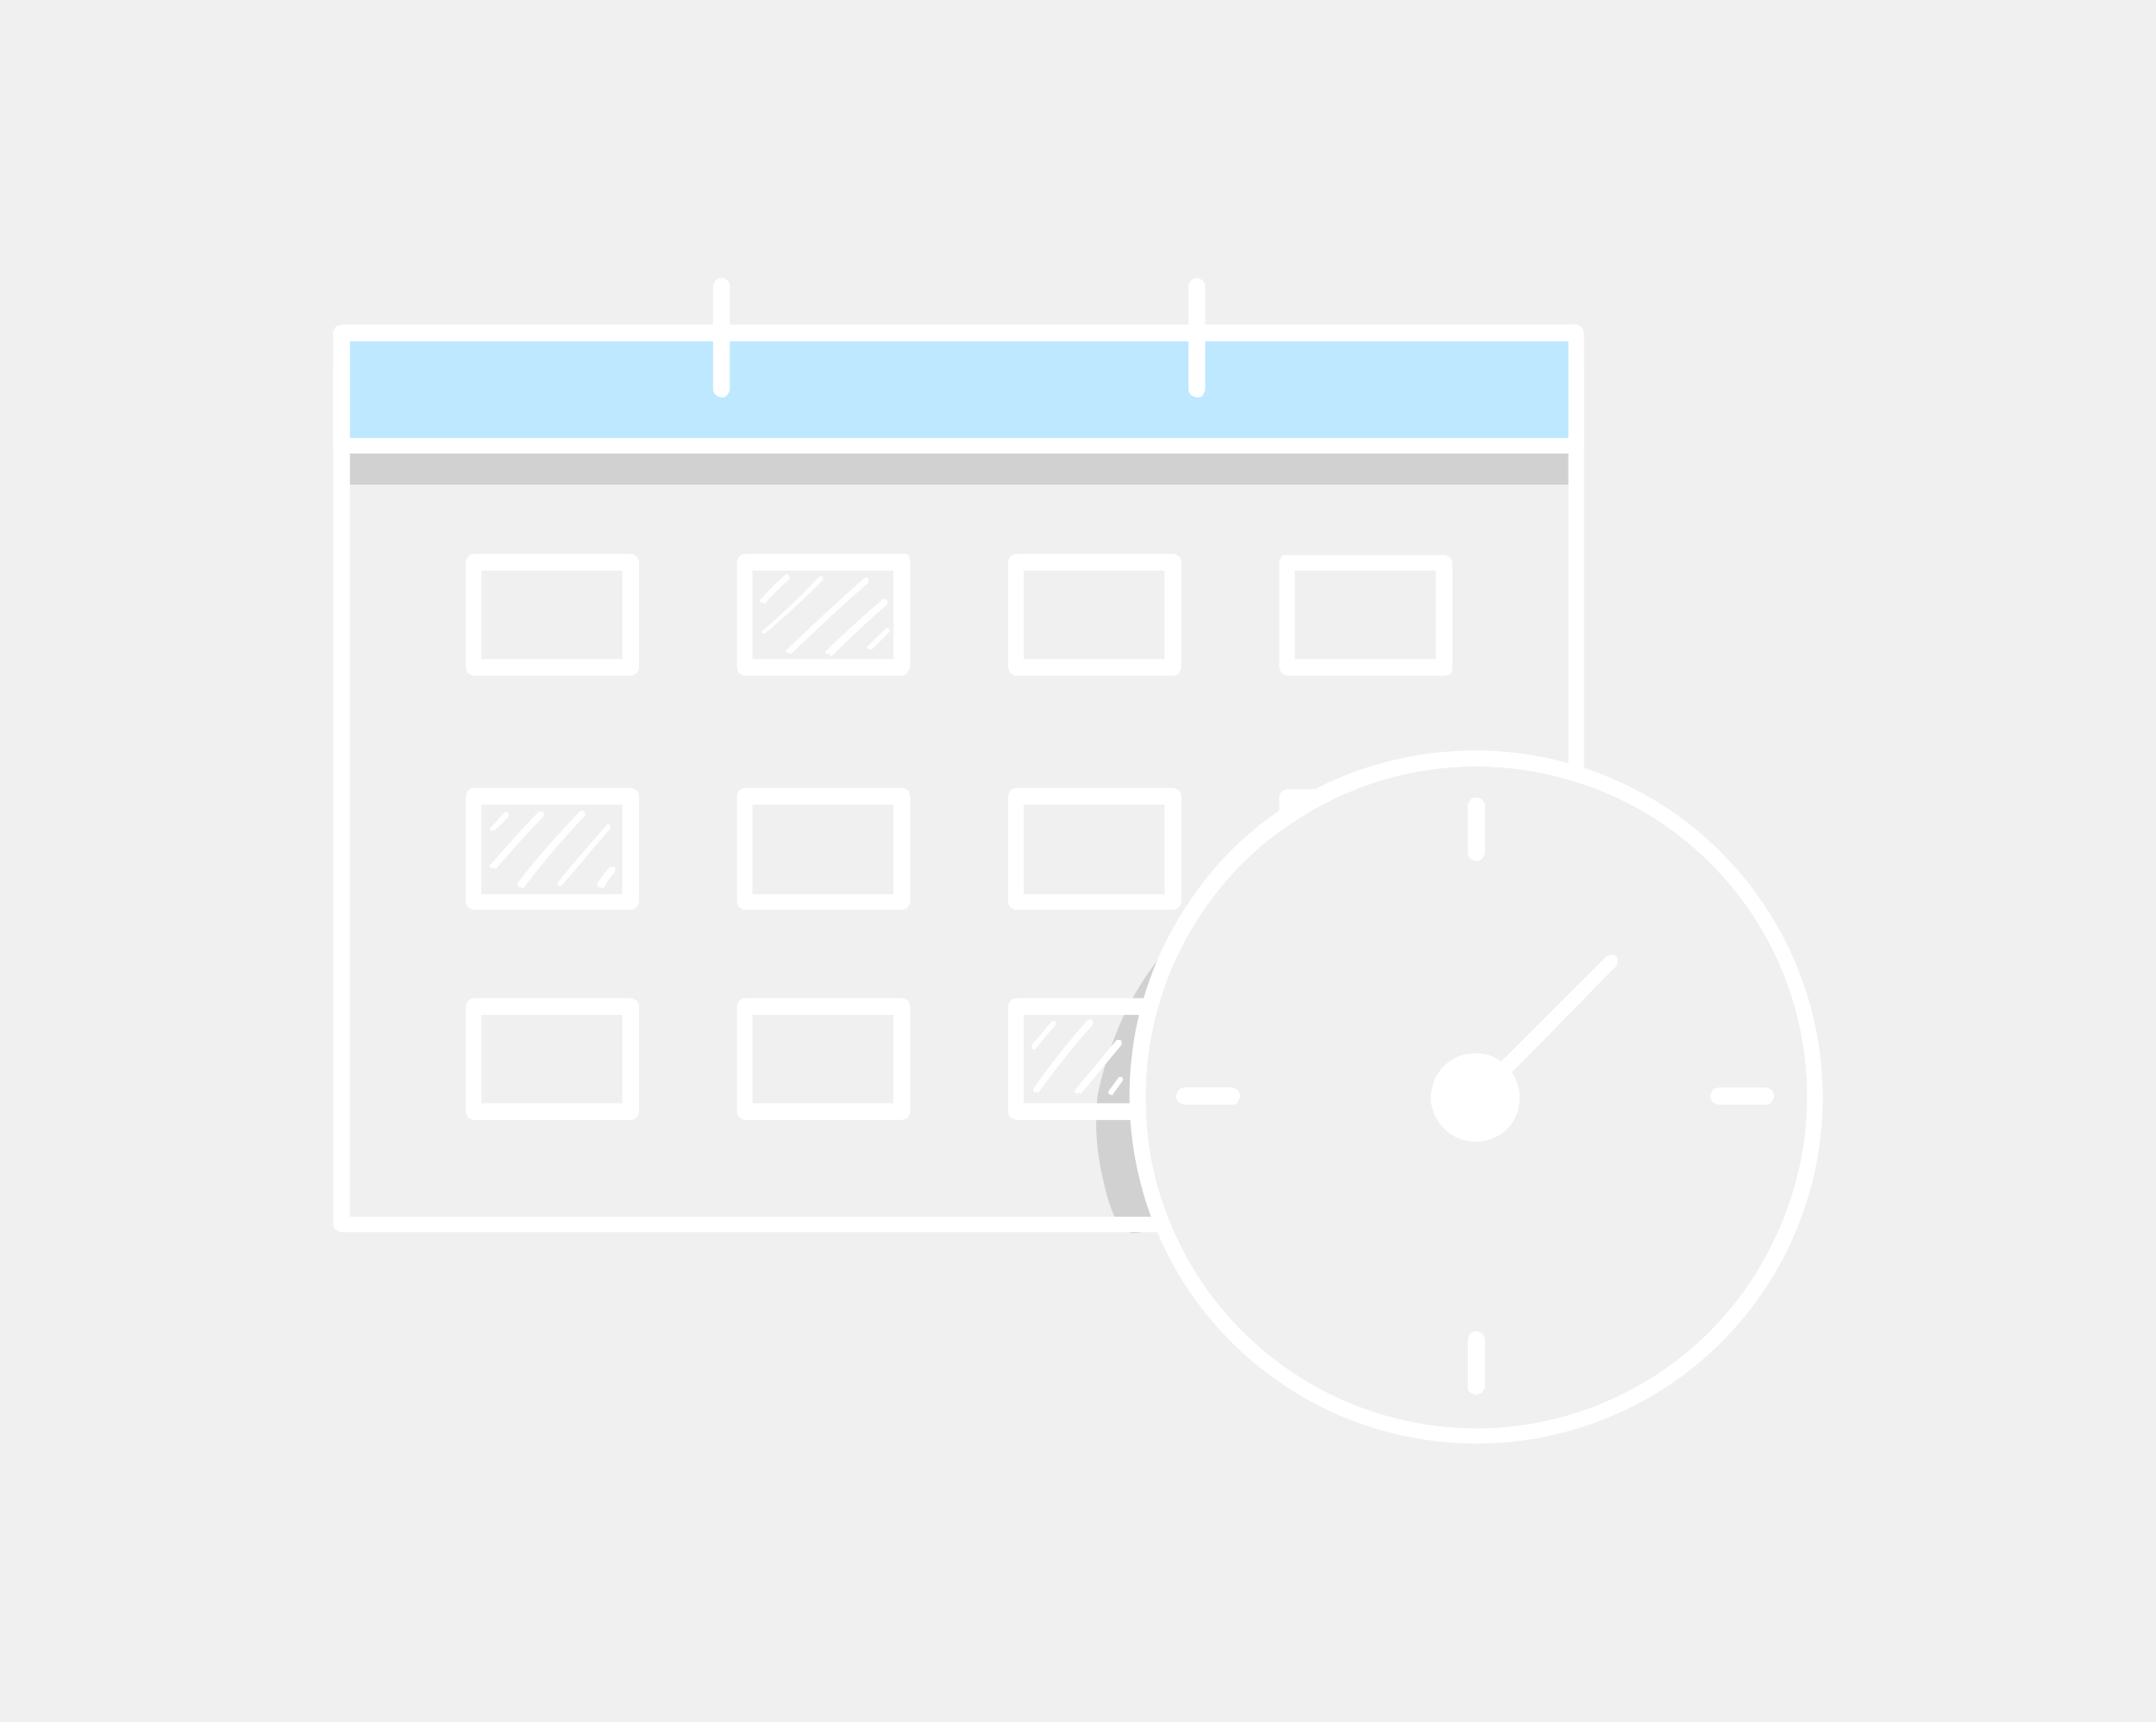
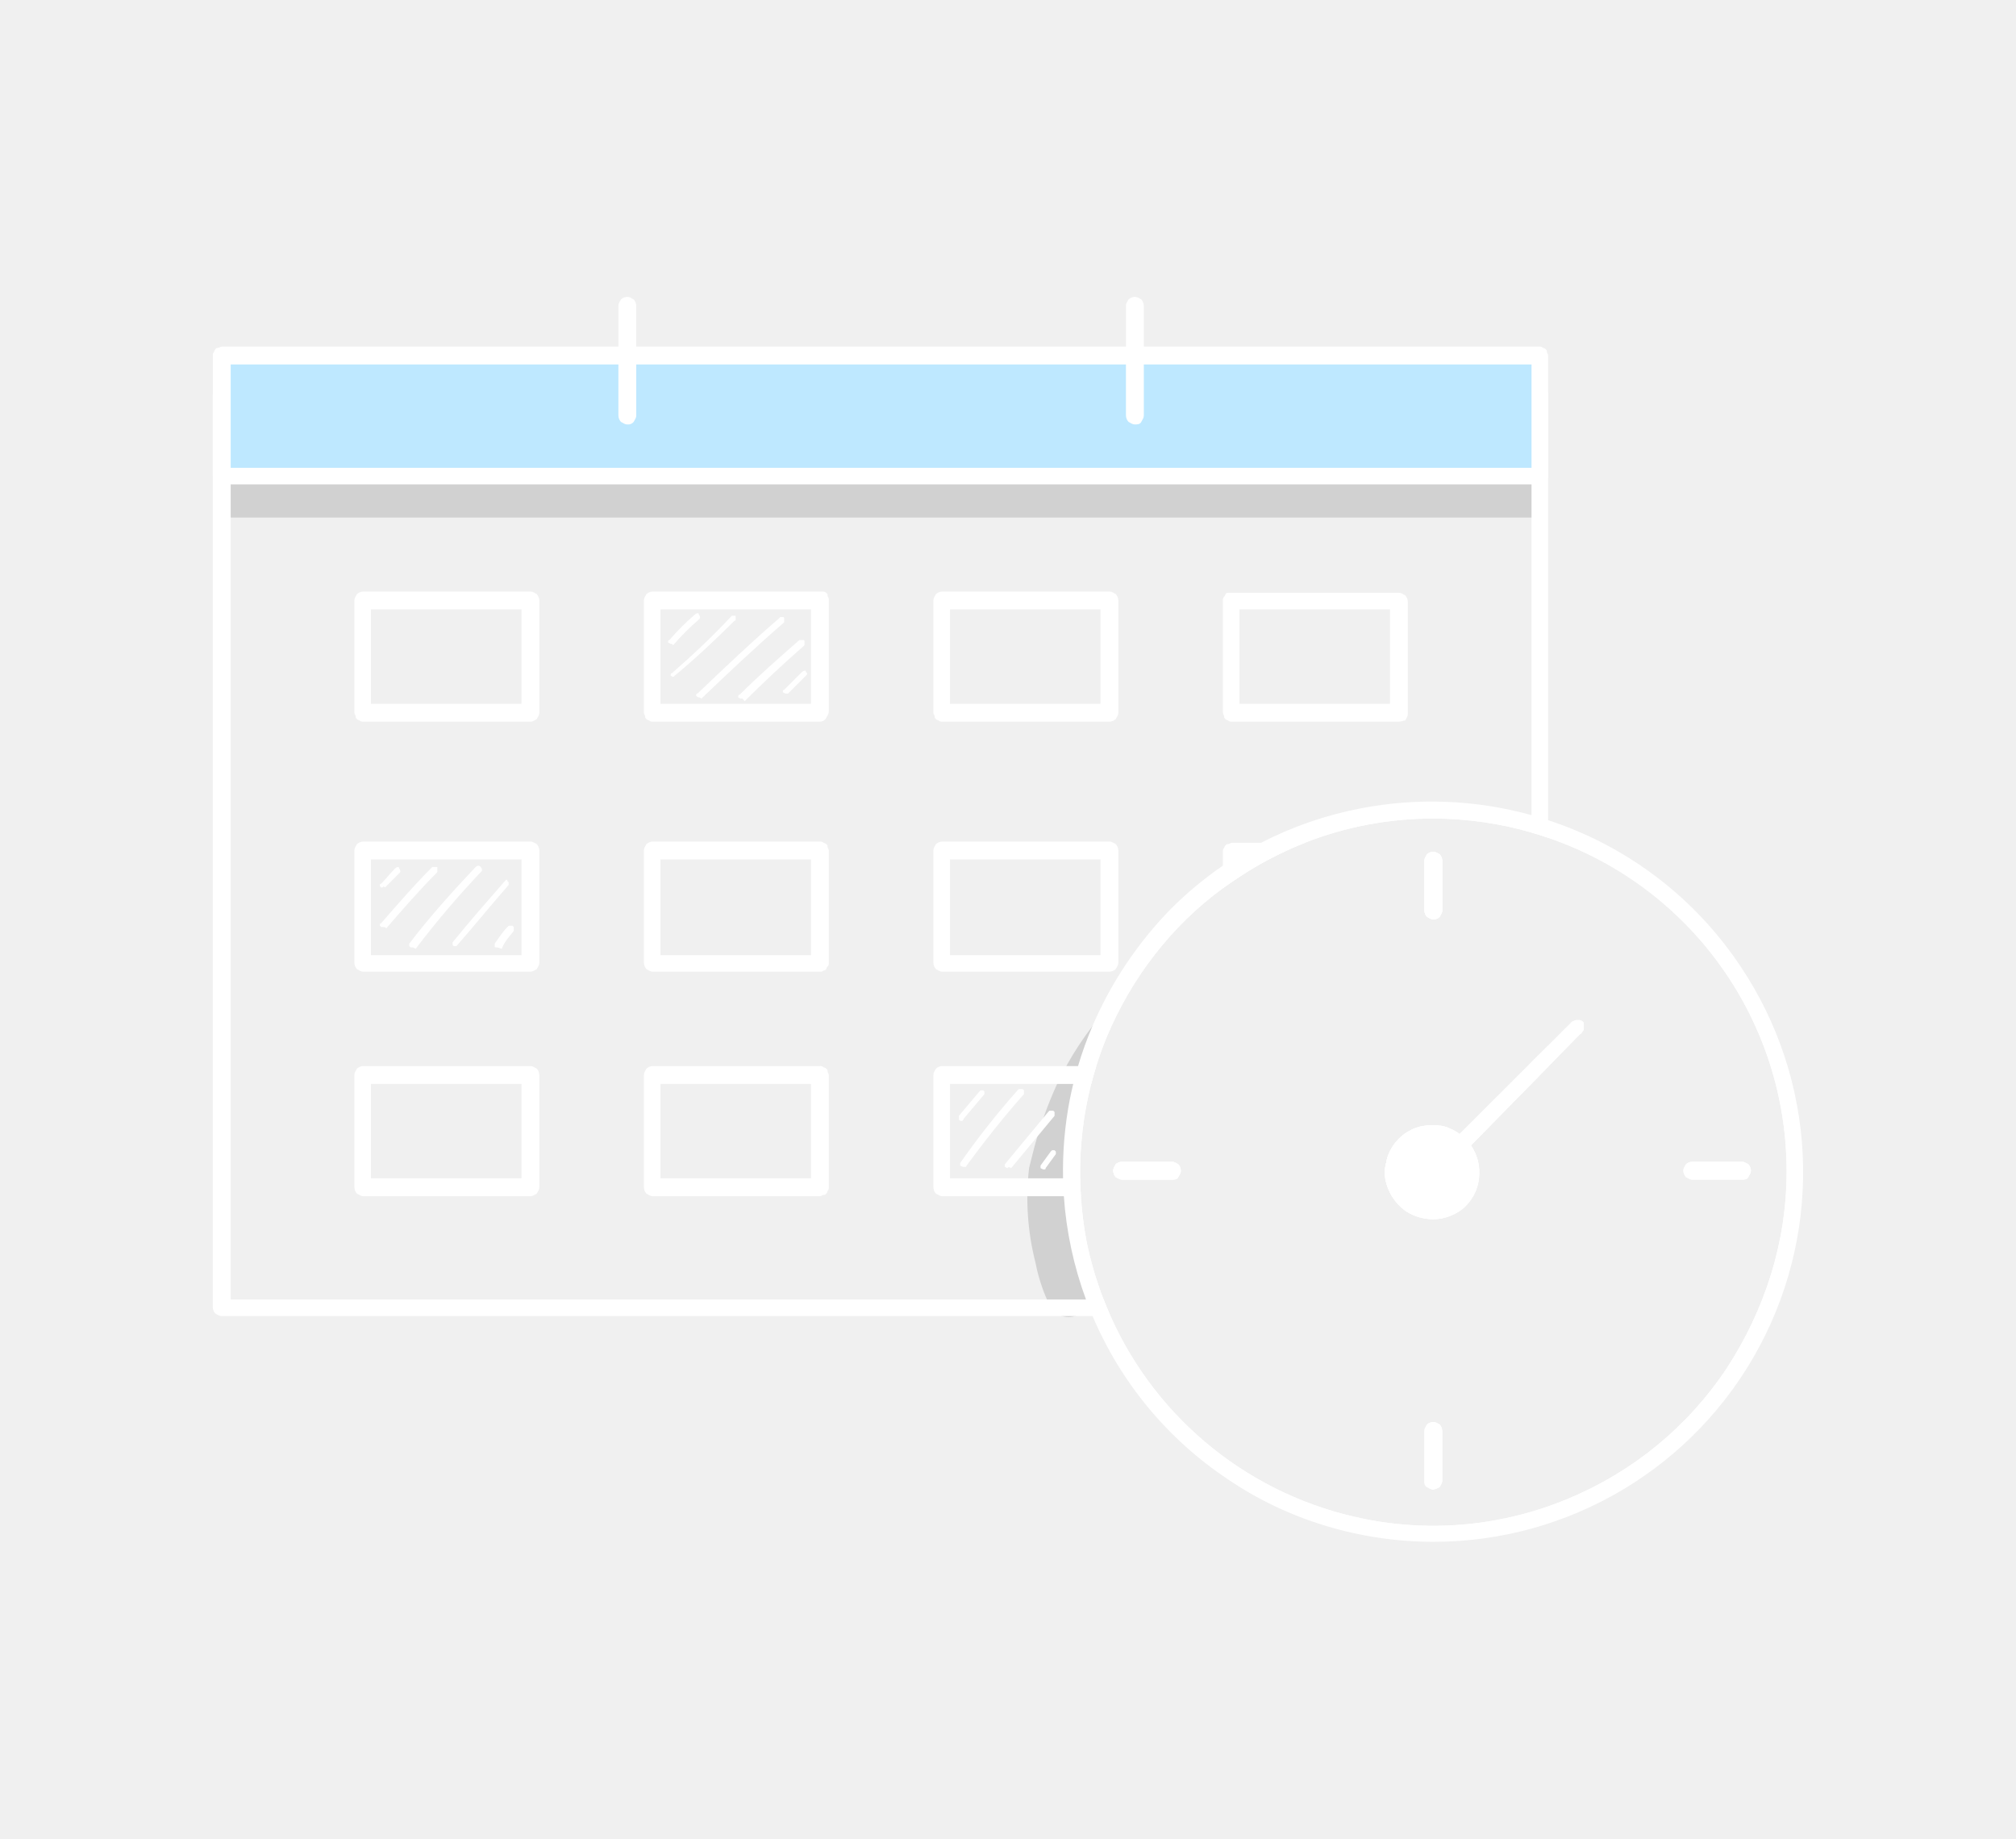
- <svg xmlns="http://www.w3.org/2000/svg" id="Layer_1" width="132.447" height="105.775" data-name="Layer 1" viewBox="0 0 1080 1080">
+ <svg xmlns="http://www.w3.org/2000/svg" id="Layer_1" width="132.447" height="120.775" data-name="Layer 1" viewBox="0 0 1080 1080">
  <defs>
    <style>.cls-1{opacity:0.13;}.cls-2{fill:#fff;}.cls-3{fill:#bee8ff;}</style>
  </defs>
  <g class="cls-1">
    <path d="M852.81,280.76H78.09V304h774l.75-23.23Z" />
  </g>
  <g class="cls-1">
    <path d="M583.08,654.63c0-1.49.75-3.74.75-5.24a228.75,228.75,0,0,1,18-53.95c-.75-1.49-2.25-2.24-3.74-3a188.29,188.29,0,0,0-29.22,44.2,234.79,234.79,0,0,0-14.24,40.46l-2.25,9a153,153,0,0,0,3.75,55.45,104.48,104.48,0,0,0,6.74,21.72c.75,2.25,1.5,4.5,3,6a16.22,16.22,0,0,0,6,3.74,12.78,12.78,0,0,0,7.5,0,11.61,11.61,0,0,0,6-4.49,12.09,12.09,0,0,0,2.25-6.74c0-2.25-.75-5.25-2.25-6.75h0v.75a.73.73,0,0,0-.75-.75c-.75-2.24-1.5-5.24-2.25-7.49a123.75,123.75,0,0,1-6.74-52.45C577.84,680.11,580.08,667.37,583.08,654.63Z" />
  </g>
  <path class="cls-2" d="M641.53,687.6c0,1.5-.75,2.25-1.5,3.75s-2.25,1.5-3.75,1.5H607.06a4.29,4.29,0,0,1-2.25-.67c-.45-.25-.92-.54-1.5-.83a5.72,5.72,0,0,1-1.49-3.75c0-1.5.74-2.25,1.49-3.74a5.14,5.14,0,0,1,1.5-1,5.66,5.66,0,0,1,2.25-.51h29.22c1.5,0,2.25.75,3.75,1.5A5.68,5.68,0,0,1,641.53,687.6Z" />
  <path class="cls-2" d="M795.12,505.54v29.22c0,1.49-.75,2.24-1.5,3.74a4.83,4.83,0,0,1-3.74,1.5c-1.5,0-2.25-.75-3.75-1.5a5.72,5.72,0,0,1-1.5-3.74V505.54c0-1.5.75-2.25,1.5-3.75a5.73,5.73,0,0,1,3.75-1.5c1.49,0,2.24.75,3.74,1.5A5.73,5.73,0,0,1,795.12,505.54Z" />
  <path class="cls-2" d="M852.06,619.42v12.45l-4.49,4.58-35.64,36.32q.23.3.42.6a27.66,27.66,0,0,1,4.5,15.73,27.22,27.22,0,0,1-8.24,19.48c-4.5,4.5-12,7.49-18.73,7.49a29.56,29.56,0,0,1-15.74-4.49,29.23,29.23,0,0,1-8.56-9,30.15,30.15,0,0,1-1.93-3.75c-.21-.5-.41-1-.59-1.5a26,26,0,0,1-1.41-5.24,20.75,20.75,0,0,1,.5-9,22.86,22.86,0,0,1,2.25-7,28.5,28.5,0,0,1,5.25-7.28,27.58,27.58,0,0,1,5.24-4.11,23.93,23.93,0,0,1,9-3.38c5.25-.75,11.24-.75,15.74,1.5a29.36,29.36,0,0,1,5.72,3.26Z" />
  <path class="cls-2" d="M855.81,228.31c-1.5-.74-2.25-1.49-3.75-1.49h-774a5.77,5.77,0,0,0-3.74,1.49c-.75,1.5-1.5,2.25-1.5,3.75V767.77a5.73,5.73,0,0,0,1.5,3.75c1.5.75,2.25,1.49,3.74,1.49H600.22q-1.17-2.6-2.25-5.24-.93-2.24-1.8-4.5H83.34v-526H847.57V489c1.5.44,3,.89,4.49,1.35q2.64.82,5.25,1.73v-260A5.73,5.73,0,0,0,855.81,228.31Zm-8.24,395.6v12.54l4.49-4.58,5.25-5.35V614.17Z" />
  <path class="cls-3" d="M78.09,280h774V209.58h-774Z" />
  <path class="cls-2" d="M852.81,284.51H78.09c-1.5,0-2.25-.75-3.74-1.5a5.73,5.73,0,0,1-1.5-3.75V208.83a2.75,2.75,0,0,1,.75-2.24,2.63,2.63,0,0,1,.74-1.5c.75-.75.75-.75,1.5-.75s1.5-.75,2.25-.75h774a2.76,2.76,0,0,1,2.25.75,2.62,2.62,0,0,1,1.5.75c.75.75.75.75.75,1.5s.74,1.5.74,2.24v70.43c0,1.5-.74,2.25-1.49,3.75A3,3,0,0,1,852.81,284.51ZM83.34,274.77H847.56V214.08H83.34Z" />
  <path class="cls-2" d="M259.41,423.87H161.26a2.76,2.76,0,0,1-2.25-.75,2.62,2.62,0,0,1-1.5-.75c-.75-.75-.75-.75-.75-1.5s-.75-1.5-.75-2.25V352.69c0-1.5.75-2.25,1.5-3.75a5.73,5.73,0,0,1,3.75-1.5h98.15c1.5,0,2.25.75,3.74,1.5a5.73,5.73,0,0,1,1.5,3.75v65.93c0,1.5-.75,2.25-1.5,3.75C261.66,423.12,260.91,423.87,259.41,423.87Zm-93.66-10.49h88.41V357.93H165.75Z" />
  <path class="cls-2" d="M429.49,423.87H331.34a2.76,2.76,0,0,1-2.25-.75,2.62,2.62,0,0,1-1.5-.75c-.75-.75-.75-.75-.75-1.5s-.75-1.5-.75-2.25V352.69c0-1.5.75-2.25,1.5-3.75a5.73,5.73,0,0,1,3.75-1.5H431.73a2.62,2.62,0,0,1,1.5.75c.75.75.75.75.75,1.5s.75,1.5.75,2.25v65.93c0,1.5-.75,2.25-1.5,3.75A4.12,4.12,0,0,1,429.49,423.87Zm-93.66-10.49h88.41V357.93H335.83Z" />
  <path class="cls-2" d="M599.56,423.87H501.41a2.74,2.74,0,0,1-2.24-.75,2.62,2.62,0,0,1-1.5-.75c-.75-.75-.75-.75-.75-1.5s-.75-1.5-.75-2.25V352.69c0-1.5.75-2.25,1.5-3.75a5.72,5.72,0,0,1,3.74-1.5h98.15c1.5,0,2.25.75,3.75,1.5a5.73,5.73,0,0,1,1.5,3.75v65.93c0,1.5-.75,2.25-1.5,3.75A5.73,5.73,0,0,1,599.56,423.87Zm-93.65-10.49h88.41V357.93H505.91Z" />
  <path class="cls-2" d="M769.64,423.87H671.49a2.76,2.76,0,0,1-2.25-.75,2.62,2.62,0,0,1-1.49-.75c-.75-.75-.75-.75-.75-1.5s-.75-1.5-.75-2.25V352.69a2.76,2.76,0,0,1,.75-2.25,2.32,2.32,0,0,0,.75-1.5c.75-.75.75-.75,1.49-.75h100.4c1.5,0,2.25.75,3.75,1.5a5.73,5.73,0,0,1,1.5,3.75v65.93c0,1.5-.75,2.25-1.5,3.75C772.64,423.12,771.14,423.87,769.64,423.87ZM676,413.38H764.4V357.93H676Z" />
  <path class="cls-2" d="M259.41,570.72H161.26c-1.5,0-2.25-.75-3.75-1.5a5.73,5.73,0,0,1-1.5-3.75V499.54c0-1.5.75-2.25,1.5-3.75a5.77,5.77,0,0,1,3.75-1.49h98.15c1.5,0,2.25.75,3.74,1.49a5.73,5.73,0,0,1,1.5,3.75v65.93c0,1.5-.75,2.25-1.5,3.75C261.66,570,260.91,570.72,259.41,570.72ZM165.75,561h88.41V504.79H165.75Z" />
  <path class="cls-2" d="M429.49,570.72H331.34c-1.5,0-2.25-.75-3.75-1.5a5.73,5.73,0,0,1-1.5-3.75V499.54c0-1.5.75-2.25,1.5-3.75a5.77,5.77,0,0,1,3.75-1.49h98.15a2.73,2.73,0,0,1,2.24.75,2.63,2.63,0,0,1,1.5.74c.75.75.75.75.75,1.5s.75,1.5.75,2.25v65.93a2.76,2.76,0,0,1-.75,2.25,2.32,2.32,0,0,0-.75,1.5c-.75.75-.75.75-1.5.75A2.74,2.74,0,0,1,429.49,570.72ZM335.83,561h88.41V504.79H335.83Z" />
  <path class="cls-2" d="M599.56,570.72H501.41c-1.49,0-2.24-.75-3.74-1.5a5.73,5.73,0,0,1-1.5-3.75V499.54c0-1.5.75-2.25,1.5-3.75a5.77,5.77,0,0,1,3.74-1.49h98.15c1.5,0,2.25.75,3.75,1.49a5.73,5.73,0,0,1,1.5,3.75v65.93c0,1.5-.75,2.25-1.5,3.75A5.73,5.73,0,0,1,599.56,570.72ZM505.91,561h88.41V504.79H505.91Z" />
  <path class="cls-2" d="M702.2,500.29q-4.55,2.13-9,4.5Q684.41,509.45,676,515l-1.5,1c-1,.65-2,1.32-3,2V500.29Z" />
  <path class="cls-2" d="M671.5,495.05c-.75,0-1.5.74-2.25.74s-.75,0-1.5.75A2.62,2.62,0,0,0,667,498a2.76,2.76,0,0,0-.75,2.25v21.43q2.6-1.9,5.25-3.71c1-.67,2-1.34,3-2l1.5-1V504.79h17.22q4.44-2.37,9-4.5,6-2.84,12.15-5.24Z" />
  <path class="cls-2" d="M259.41,702.59H161.26c-1.5,0-2.25-.75-3.75-1.5a5.73,5.73,0,0,1-1.5-3.75V631.41c0-1.5.75-2.25,1.5-3.75a5.73,5.73,0,0,1,3.75-1.5h98.15c1.5,0,2.25.75,3.74,1.5a5.73,5.73,0,0,1,1.5,3.75v65.93c0,1.5-.75,2.25-1.5,3.75C261.66,701.84,260.91,702.59,259.41,702.59ZM165.75,692.1h88.41V636.65H165.75Z" />
  <path class="cls-2" d="M429.49,702.59H331.34c-1.5,0-2.25-.75-3.75-1.5a5.73,5.73,0,0,1-1.5-3.75V631.41c0-1.5.75-2.25,1.5-3.75a5.73,5.73,0,0,1,3.75-1.5h98.15a2.73,2.73,0,0,1,2.24.75,2.62,2.62,0,0,1,1.5.75c.75.75.75.75.75,1.5s.75,1.5.75,2.25v65.93a2.76,2.76,0,0,1-.75,2.25,2.62,2.62,0,0,1-.75,1.5c-.75.75-.75.75-1.5.75S430.24,702.59,429.49,702.59ZM335.83,692.1h88.41V636.65H335.83Z" />
  <path class="cls-2" d="M603.31,683.86c-.75,1.49-1.49,2.24-1.49,3.74a5.72,5.72,0,0,0,1.49,3.75c.58.29,1.05.58,1.5.83v-9.31A5.14,5.14,0,0,0,603.31,683.86Zm-101.89-57.7a5.73,5.73,0,0,0-3.75,1.5c-.75,1.5-1.5,2.25-1.5,3.75v65.93a5.73,5.73,0,0,0,1.5,3.75c1.5.75,2.25,1.5,3.75,1.5h81.4c-.12-1.75-.22-3.5-.28-5.25s-.13-3.49-.15-5.24H505.91V636.65h83q.68-2.62,1.41-5.24t1.57-5.25Z" />
  <path class="cls-2" d="M769.65,668.87v28.47h-6.59a26,26,0,0,1-1.41-5.24,20.75,20.75,0,0,1,.5-9,22.86,22.86,0,0,1,2.25-7A28.5,28.5,0,0,1,769.65,668.87Z" />
  <path class="cls-2" d="M769.65,668.87a28.5,28.5,0,0,0-5.25,7.28v16h-2.75a26,26,0,0,0,1.41,5.24c.18.5.38,1,.59,1.5a30.15,30.15,0,0,0,1.93,3.75h4.07a7.09,7.09,0,0,0,1.73-.26,11.29,11.29,0,0,1,2-.49c.75-1.5,1.5-2.25,1.5-3.75V664.76A27.58,27.58,0,0,0,769.65,668.87Z" />
  <path class="cls-2" d="M614.55,249.29c-1.5,0-2.25-.75-3.75-1.5a5.68,5.68,0,0,1-1.5-3.74V179.61c0-1.49.75-2.24,1.5-3.74a5.73,5.73,0,0,1,3.75-1.5c1.5,0,2.25.75,3.75,1.5a5.72,5.72,0,0,1,1.49,3.74v64.44c0,1.5-.74,2.25-1.49,3.74S616.05,249.29,614.55,249.29Z" />
  <path class="cls-2" d="M316.35,249.29c-1.5,0-2.25-.75-3.75-1.5a5.72,5.72,0,0,1-1.49-3.74V179.61c0-1.49.75-2.24,1.49-3.74a5.73,5.73,0,0,1,3.75-1.5c1.5,0,2.25.75,3.75,1.5a5.72,5.72,0,0,1,1.5,3.74v64.44c0,1.5-.75,2.25-1.5,3.74A4.13,4.13,0,0,1,316.35,249.29Z" />
  <path class="cls-2" d="M341.82,378.16h0l-1.49-.75v-.75a.73.73,0,0,1,.75-.74,141.34,141.34,0,0,1,15-15,2.62,2.62,0,0,1,1.5-.75c.75,0,.75,0,.75.75a2.62,2.62,0,0,1,.75,1.5c0,.75,0,.75-.75,1.5a141.34,141.34,0,0,0-15,15c-.75-.75-.75-.75-1.5-.75Z" />
  <path class="cls-2" d="M409.26,407.38h0l-1.5-.75v-.74a.73.73,0,0,1,.75-.75L419,394.65a2.62,2.62,0,0,1,1.5-.75c.74,0,.74,0,.74.75l.75.75c0,.75,0,.75-.75,1.49l-10.48,10.49Z" />
  <path class="cls-2" d="M172.5,521.27h-.75l-.75-.75v-.75a.73.73,0,0,1,.75-.75c3-3,5.24-6,8.24-9a2.62,2.62,0,0,1,1.5-.75c.75,0,.75,0,.75.75a2.62,2.62,0,0,1,.75,1.5c0,.75,0,.75-.75,1.5L174,521.27c-.74-.75-.74-.75-1.49,0Z" />
  <path class="cls-2" d="M172.5,544.5h-.75l-.75-.75V543a.73.73,0,0,1,.75-.75c9.74-11.24,19.48-22.48,30-33h3v3c-10.49,10.49-20.23,21.73-30,33-.75-.74-.75-.74-2.24-.74Z" />
  <path class="cls-2" d="M189.73,556.48H189l-.75-.75v-1.49c12-15.74,25.47-30.72,39-45a2.62,2.62,0,0,1,1.5-.75c.75,0,.75,0,1.5.75a2.62,2.62,0,0,1,.75,1.5c0,.75,0,.75-.75,1.5a547.13,547.13,0,0,0-38.21,45c-1.5-.75-1.5-.75-2.25-.75Z" />
  <path class="cls-2" d="M215.2,555.73h-.75l-.75-.75v-1.49c9.74-12,20.23-24,30.72-36l.75-.75c.75,0,.75,0,.75.75l.75.75v1.5c-10.49,12-20.23,24-30.72,36Z" />
  <path class="cls-2" d="M239.93,556.48h-.75a.73.73,0,0,1-.75-.75v-1.49c2.25-3,4.49-6.75,7.49-9.74l.75-.75h2.25l.75.75v2.24c-2.25,3-5.25,6-6.75,9.74a.73.73,0,0,1-.74.75A5.8,5.8,0,0,0,239.93,556.48Z" />
  <path class="cls-2" d="M343.32,397.64h0l-1.5-.75v-.74a.73.73,0,0,1,.75-.75c12-10.49,24-21.73,34.47-33l.75-.75H380v2.25a.73.73,0,0,1-.75.75c-11.24,11.24-23.23,22.47-36,33Z" />
  <path class="cls-2" d="M358.31,409.63h0l-1.5-.75v-.75a.73.73,0,0,1,.75-.75c15.73-15,31.47-30,47.95-44.2l.75-.75h1.5a.73.73,0,0,1,.75.75v2.25l-.75.75c-16.48,14.23-32.22,29.22-47.95,44.2C359.06,409.63,359.06,409.63,358.31,409.63Z" />
  <path class="cls-2" d="M383,410.38h0l-1.5-.75v-.75a.73.73,0,0,1,.75-.75c11.24-11.24,23.23-21.73,35.22-32.21h2.25a.73.73,0,0,1,.75.74v2.25l-.75.75c-12,10.49-23.23,21-34.47,32.22C383.78,409.63,383.78,410.38,383,410.38Z" />
  <path class="cls-2" d="M512.65,658.38h0c-.75,0-.75,0-1.5-.75v-2.25l12-14.23.75-.75h1.5l.75.75v1.5l-12,14.23c-.75,1.5-.75,1.5-1.5,1.5Z" />
  <path class="cls-2" d="M513.4,685.35h0l-1.5-.75v-1.49a468.9,468.9,0,0,1,33.72-42.71l.75-.75h2.25l.75.75v2.25c-12,13.48-23.23,27.72-33.72,42a.73.73,0,0,1-.75.75Z" />
  <path class="cls-2" d="M539.63,686.1h0l-1.5-.75v-1.5l25.47-30.71.75-.75h2.25l.75.75v2.24L541.87,686.1c-1.5-.75-1.5-.75-2.24,0Z" />
  <path class="cls-2" d="M560.6,686.85h0l-1.49-.75v-1.5l6-8.24.75-.75h1.5l.75.75v1.5l-6,8.24c0,.75,0,.75-1.5.75Z" />
  <path class="cls-2" d="M641.53,687.6c0,1.5-.75,2.25-1.5,3.75s-2.25,1.5-3.75,1.5H607.06a4.29,4.29,0,0,1-2.25-.67c-.45-.25-.92-.54-1.5-.83a5.72,5.72,0,0,1-1.49-3.75c0-1.5.74-2.25,1.49-3.74a5.14,5.14,0,0,1,1.5-1,5.66,5.66,0,0,1,2.25-.51h29.22c1.5,0,2.25.75,3.75,1.5A5.68,5.68,0,0,1,641.53,687.6Z" />
  <path class="cls-2" d="M795.12,505.54v29.22c0,1.49-.75,2.24-1.5,3.74a4.83,4.83,0,0,1-3.74,1.5c-1.5,0-2.25-.75-3.75-1.5a5.72,5.72,0,0,1-1.5-3.74V505.54c0-1.5.75-2.25,1.5-3.75a5.73,5.73,0,0,1,3.75-1.5c1.49,0,2.24.75,3.74,1.5A5.73,5.73,0,0,1,795.12,505.54Z" />
  <path class="cls-2" d="M795.12,840.45v29.22c0,1.5-.75,2.25-1.5,3.74a12.64,12.64,0,0,1-3.74,1.5c-1.5,0-2.25-.75-3.75-1.5s-1.5-2.24-1.5-3.74V840.45c0-1.5.75-2.25,1.5-3.75a5.73,5.73,0,0,1,3.75-1.5c1.49,0,2.24.75,3.74,1.5A5.73,5.73,0,0,1,795.12,840.45Z" />
  <path class="cls-2" d="M976.44,687.6c0,1.5-.75,2.25-1.5,3.75s-2.25,1.5-3.75,1.5H942c-1.5,0-2.25-.75-3.74-1.5a5.73,5.73,0,0,1-1.5-3.75c0-1.5.75-2.25,1.5-3.74a5.7,5.7,0,0,1,3.74-1.5h29.22c1.5,0,2.25.75,3.75,1.5A5.68,5.68,0,0,1,976.44,687.6Z" />
  <path class="cls-2" d="M812.35,673.37q-.2-.3-.42-.6l-2.72,2.78-3.73,3.8-7.36,7.5a5.73,5.73,0,0,1-3.75,1.5c-.75,0-2.25,0-3-.75s-1.49-1.5-1.49-2.25-.75-2.24,0-3c0-.75.75-1.5,1.49-2.25l7.37-7.37,3.81-3.81,2.79-2.79a29.36,29.36,0,0,0-5.72-3.26c-4.5-2.25-10.49-2.25-15.74-1.5a23.93,23.93,0,0,0-9,3.38,27.58,27.58,0,0,0-5.24,4.11,28.5,28.5,0,0,0-5.25,7.28,22.86,22.86,0,0,0-2.25,7,20.75,20.75,0,0,0-.5,9,26,26,0,0,0,1.41,5.24c.18.5.38,1,.59,1.5a30.15,30.15,0,0,0,1.93,3.75,29.23,29.23,0,0,0,8.56,9,29.56,29.56,0,0,0,15.74,4.49c6.74,0,14.23-3,18.73-7.49a27.22,27.22,0,0,0,8.24-19.48A27.66,27.66,0,0,0,812.35,673.37Zm45-186.91q-2.61-.88-5.25-1.67c-1.49-.46-3-.9-4.49-1.33a214.14,214.14,0,0,0-146.83,11.59q-5.38,2.47-10.58,5.24-4.1,2.16-8.06,4.5-3.09,1.81-6.11,3.73c-1.51,1-3,1.93-4.49,2.93q-2.65,1.77-5.25,3.64a213.11,213.11,0,0,0-66.78,78.09h0a209.46,209.46,0,0,0-13.16,33q-.81,2.61-1.53,5.25t-1.38,5.24a212.24,212.24,0,0,0-6.28,48.63s0,0,0,0q0,1.51,0,3c0,1.25,0,2.5,0,3.75,0,1.75.07,3.5.15,5.24s.16,3.51.28,5.25a211.82,211.82,0,0,0,13.07,60.68q.84,2.26,1.75,4.5,1.05,2.64,2.19,5.24A212.83,212.83,0,1,0,857.31,486.46Zm12,393.7a204.8,204.8,0,0,1-119.88,12A208.07,208.07,0,0,1,600.22,773q-1.17-2.6-2.25-5.24-.93-2.24-1.8-4.5a212.94,212.94,0,0,1-10.09-34.46,220.64,220.64,0,0,1-3.26-26.22c-.12-1.75-.22-3.5-.28-5.25s-.13-3.49-.15-5.24a210,210,0,0,1,6.48-55.45q.68-2.62,1.41-5.24t1.57-5.25q2.71-8.7,6.22-17.23c14.45-34.41,37.76-65,68.18-87.21q2.6-1.9,5.25-3.71c1-.67,2-1.34,3-2l1.5-1q8.41-5.58,17.22-10.24,4.44-2.37,9-4.5,6-2.84,12.15-5.24a205.55,205.55,0,0,1,75.53-14.24A208.13,208.13,0,0,1,847.57,489c1.5.44,3,.89,4.49,1.35q2.64.82,5.25,1.73A206.89,206.89,0,0,1,997.42,688.35c0,41.21-12.74,80.92-35.22,115.38A206.49,206.49,0,0,1,869.3,880.16Zm6.74-281h-2.25c-.75,0-1.5.75-2.25.75l-1.5,1.5-64.7,64.7a29.36,29.36,0,0,0-5.72-3.26c-4.5-2.25-10.49-2.25-15.74-1.5a23.93,23.93,0,0,0-9,3.38,27.58,27.58,0,0,0-5.24,4.11,28.5,28.5,0,0,0-5.25,7.28,22.86,22.86,0,0,0-2.25,7,20.75,20.75,0,0,0-.5,9,26,26,0,0,0,1.41,5.24c.18.5.38,1,.59,1.5a30.15,30.15,0,0,0,1.93,3.75,29.23,29.23,0,0,0,8.56,9,29.56,29.56,0,0,0,15.74,4.49c6.74,0,14.23-3,18.73-7.49a27.22,27.22,0,0,0,8.24-19.48,27.66,27.66,0,0,0-4.5-15.73q-.2-.3-.42-.6l35.64-36.32,4.49-4.58,5.25-5.35L876,607.43c.75,0,.75-.75,1.5-1.5a2.74,2.74,0,0,0,.75-2.24v-2.25c0-.75,0-.75-.75-1.5A2.62,2.62,0,0,0,876,599.19Zm-63.69,74.18q-.2-.3-.42-.6l-2.72,2.78-3.73,3.8-7.36,7.5a5.73,5.73,0,0,1-3.75,1.5c-.75,0-2.25,0-3-.75s-1.49-1.5-1.49-2.25-.75-2.24,0-3c0-.75.75-1.5,1.49-2.25l7.37-7.37,3.81-3.81,2.79-2.79a29.36,29.36,0,0,0-5.72-3.26c-4.5-2.25-10.49-2.25-15.74-1.5a23.93,23.93,0,0,0-9,3.38,27.58,27.58,0,0,0-5.24,4.11,28.5,28.5,0,0,0-5.25,7.28,22.86,22.86,0,0,0-2.25,7,20.75,20.75,0,0,0-.5,9,26,26,0,0,0,1.41,5.24c.18.5.38,1,.59,1.5a30.15,30.15,0,0,0,1.93,3.75,29.23,29.23,0,0,0,8.56,9,29.56,29.56,0,0,0,15.74,4.49c6.74,0,14.23-3,18.73-7.49a27.22,27.22,0,0,0,8.24-19.48A27.66,27.66,0,0,0,812.35,673.37Z" />
  <path class="cls-2" d="M970.44,567.72A216.58,216.58,0,0,0,873,487.55q-7.75-3.23-15.73-5.83-2.61-.86-5.25-1.64c-1.49-.45-3-.89-4.49-1.31a219.22,219.22,0,0,0-100.4-3.95,215.77,215.77,0,0,0-58.51,20.23q-4.83,2.47-9.52,5.24-3.87,2.25-7.64,4.69c-1.77,1.12-3.52,2.29-5.25,3.48A216.57,216.57,0,0,0,635.53,534a225.38,225.38,0,0,0-45.91,68.66l0,0a220.78,220.78,0,0,0-8.46,23.46q-.78,2.61-1.48,5.25c-.48,1.74-.92,3.49-1.34,5.24q-1.1,4.47-2,9a220.43,220.43,0,0,0-4,46.46c0,1.75.09,3.5.17,5.24s.18,3.5.3,5.25a218.2,218.2,0,0,0,13,60.68c.3.83.62,1.66.94,2.49h0c.25.67.51,1.33.78,2,.49,1.25,1,2.5,1.51,3.75.21.5.41,1,.64,1.49a216.41,216.41,0,0,0,79.53,95.91c35.21,24,77.92,36.71,120.63,36.71A217.1,217.1,0,0,0,970.44,567.72ZM869.3,880.16a204.8,204.8,0,0,1-119.88,12A208.07,208.07,0,0,1,600.22,773q-1.17-2.6-2.25-5.24-.93-2.24-1.8-4.5a212.94,212.94,0,0,1-10.09-34.46,220.64,220.64,0,0,1-3.26-26.22c-.12-1.75-.22-3.5-.28-5.25s-.13-3.49-.15-5.24a210,210,0,0,1,6.48-55.45q.68-2.62,1.41-5.24t1.57-5.25q2.71-8.7,6.22-17.23c14.45-34.41,37.76-65,68.18-87.21q2.6-1.9,5.25-3.71c1-.67,2-1.34,3-2l1.5-1q8.41-5.58,17.22-10.24,4.44-2.37,9-4.5,6-2.84,12.15-5.24a205.55,205.55,0,0,1,75.53-14.24A208.13,208.13,0,0,1,847.57,489c1.5.44,3,.89,4.49,1.35q2.64.82,5.25,1.73A206.89,206.89,0,0,1,997.42,688.35c0,41.21-12.74,80.92-35.22,115.38A206.49,206.49,0,0,1,869.3,880.16Z" />
  <path class="cls-2" d="M795.12,505.54v29.22c0,1.49-.75,2.24-1.5,3.74a4.83,4.83,0,0,1-3.74,1.5c-1.5,0-2.25-.75-3.75-1.5a5.72,5.72,0,0,1-1.5-3.74V505.54c0-1.5.75-2.25,1.5-3.75a5.73,5.73,0,0,1,3.75-1.5c1.49,0,2.24.75,3.74,1.5A5.73,5.73,0,0,1,795.12,505.54Z" />
  <path class="cls-2" d="M795.12,840.45v29.22c0,1.5-.75,2.25-1.5,3.74a12.64,12.64,0,0,1-3.74,1.5c-1.5,0-2.25-.75-3.75-1.5s-1.5-2.24-1.5-3.74V840.45c0-1.5.75-2.25,1.5-3.75a5.73,5.73,0,0,1,3.75-1.5c1.49,0,2.24.75,3.74,1.5A5.73,5.73,0,0,1,795.12,840.45Z" />
  <path class="cls-2" d="M976.44,687.6c0,1.5-.75,2.25-1.5,3.75s-2.25,1.5-3.75,1.5H942c-1.5,0-2.25-.75-3.74-1.5a5.73,5.73,0,0,1-1.5-3.75c0-1.5.75-2.25,1.5-3.74a5.7,5.7,0,0,1,3.74-1.5h29.22c1.5,0,2.25.75,3.75,1.5A5.68,5.68,0,0,1,976.44,687.6Z" />
  <path class="cls-2" d="M641.53,687.6c0,1.5-.75,2.25-1.5,3.75s-2.25,1.5-3.75,1.5H607.06a4.29,4.29,0,0,1-2.25-.67c-.45-.25-.92-.54-1.5-.83a5.72,5.72,0,0,1-1.49-3.75c0-1.5.74-2.25,1.49-3.74a5.14,5.14,0,0,1,1.5-1,5.66,5.66,0,0,1,2.25-.51h29.22c1.5,0,2.25.75,3.75,1.5A5.68,5.68,0,0,1,641.53,687.6Z" />
  <path class="cls-2" d="M878.29,601.44v2.25a2.74,2.74,0,0,1-.75,2.24c-.75.75-.75,1.5-1.5,1.5l-18.73,19.09-5.25,5.35-4.49,4.58-35.64,36.32-2.72,2.78-3.73,3.8-7.36,7.5a5.73,5.73,0,0,1-3.75,1.5c-.75,0-2.25,0-3-.75s-1.49-1.5-1.49-2.25-.75-2.24,0-3c0-.75.75-1.5,1.49-2.25l7.37-7.37,3.81-3.81,2.79-2.79,64.7-64.7,1.5-1.5c.75,0,1.5-.75,2.25-.75H876a2.62,2.62,0,0,1,1.5.75C878.29,600.69,878.29,600.69,878.29,601.44Z" />
  <path class="cls-2" d="M789.87,711.58a23.23,23.23,0,1,0-23.22-23.23A23.35,23.35,0,0,0,789.87,711.58Z" />
  <path class="cls-2" d="M812.35,673.37q-.2-.3-.42-.6a28.21,28.21,0,0,0-6.59-6.63,29.36,29.36,0,0,0-5.72-3.26c-4.5-2.25-10.49-2.25-15.74-1.5a23.93,23.93,0,0,0-9,3.38,27.58,27.58,0,0,0-5.24,4.11,28.5,28.5,0,0,0-5.25,7.28,22.86,22.86,0,0,0-2.25,7,20.75,20.75,0,0,0-.5,9,26,26,0,0,0,1.41,5.24c.18.5.38,1,.59,1.5a30.15,30.15,0,0,0,1.93,3.75,29.23,29.23,0,0,0,8.56,9,29.56,29.56,0,0,0,15.74,4.49c6.74,0,14.23-3,18.73-7.49a27.22,27.22,0,0,0,8.24-19.48A27.66,27.66,0,0,0,812.35,673.37Zm-15,32.21c-3,.75-6.74,1.5-10.49.75a21.88,21.88,0,0,1-9-5.24,12.51,12.51,0,0,1-3-3.18,16.13,16.13,0,0,1-2.25-5.81c-.75-3.75-.75-7.5.75-10.49a16,16,0,0,1,1.5-2.92,20.4,20.4,0,0,1,5.25-5.32,15,15,0,0,1,9.74-3,17.19,17.19,0,0,1,8.86,2.37,22.48,22.48,0,0,1,4.62,3.62,29.89,29.89,0,0,1,2.12,3,18.86,18.86,0,0,1,3.13,9.75,16.47,16.47,0,0,1-3,9.74A23.38,23.38,0,0,1,797.37,705.58Z" />
</svg>
